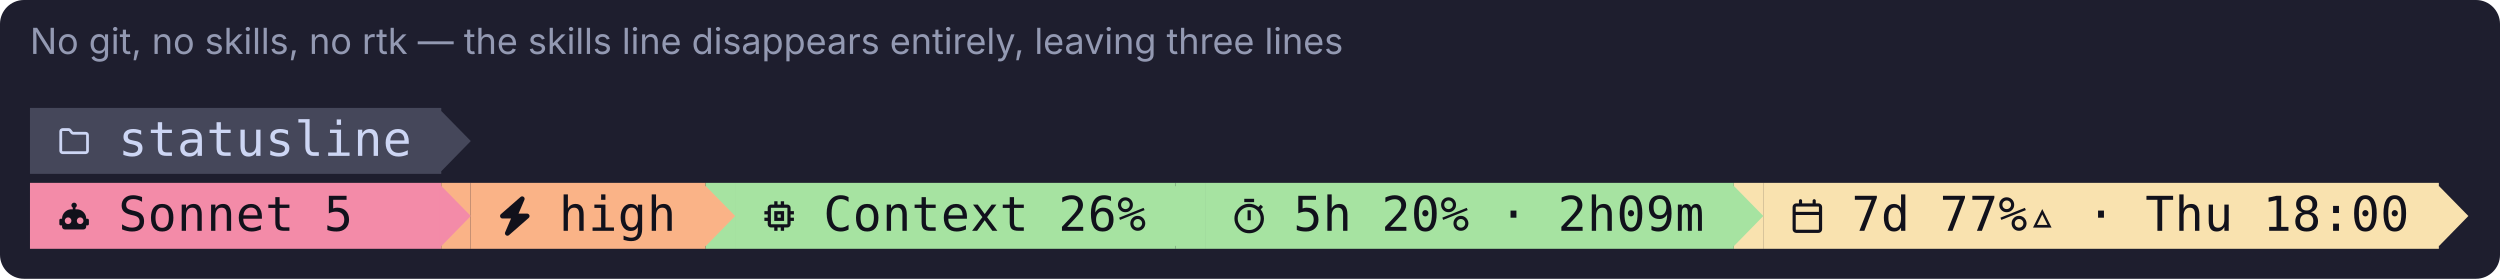
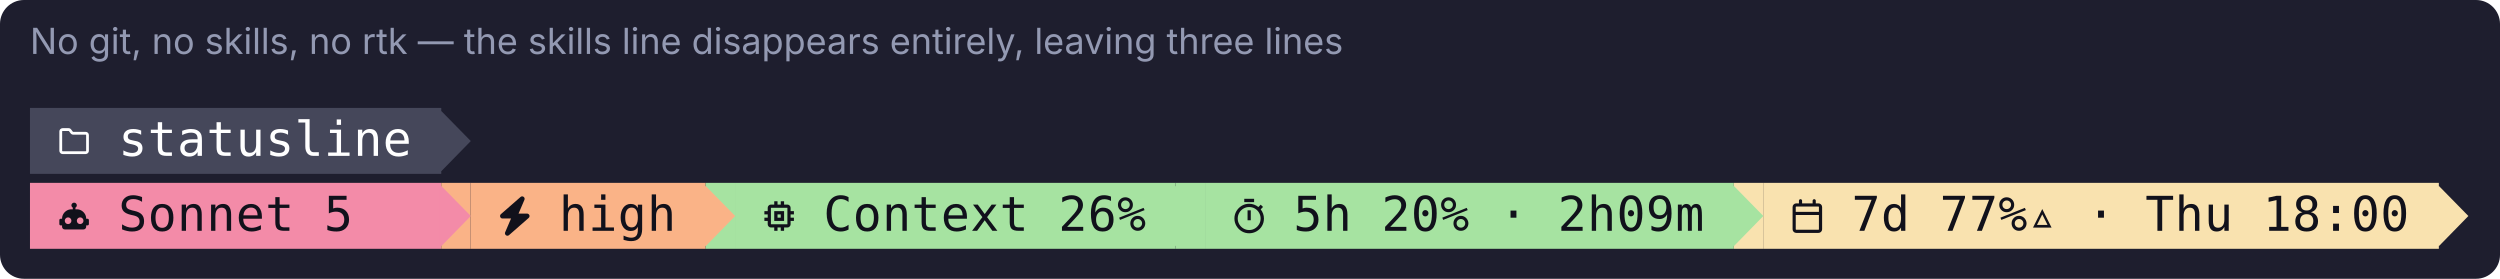
<svg xmlns="http://www.w3.org/2000/svg" width="834" height="93" viewBox="0 0 834 93" role="img" aria-label="No git, no skills, no rtk — the skills line disappears entirely, leaving three lines">
  <rect width="834" height="93" rx="8" fill="#1e1e2e" />
  <text x="10" y="18" font-family="-apple-system,Segoe UI,system-ui,sans-serif" font-size="12" fill="#9399b2">No git, no skills, no rtk — the skills line disappears entirely, leaving three lines</text>
  <rect x="10.00" y="36" width="137.20" height="22" fill="rgb(69,71,90)" />
-   <path d="M0 994Q0 1048 38.0 1086.0Q76 1124 132 1126H376Q406 1126 434 1112Q462 1098 480 1072L548 982Q554 976 562 976H1068Q1124 976 1162.0 938.0Q1200 900 1200 844V206Q1200 152 1162.0 114.0Q1124 76 1068 74H132Q78 74 38 114Q0 152 0 206ZM132 1012Q124 1012 118 1008Q114 1002 114 994V206Q114 198 118 194Q124 188 132 188H1068Q1076 188 1082 194Q1088 200 1088 206V844Q1088 852 1083.0 857.0Q1078 862 1068 862H562Q532 862 504.0 876.0Q476 890 458 914L390 1006Q384 1012 376 1012Z" fill="rgb(205,214,244)" transform="translate(19.80 52.00) scale(0.00821 -0.00821)" />
-   <text x="44.30" y="52" text-anchor="middle" font-family="ui-monospace,SFMono-Regular,Menlo,Consolas,monospace" font-size="16" fill="rgb(205,214,244)">s</text>
-   <text x="54.10" y="52" text-anchor="middle" font-family="ui-monospace,SFMono-Regular,Menlo,Consolas,monospace" font-size="16" fill="rgb(205,214,244)">t</text>
-   <text x="63.90" y="52" text-anchor="middle" font-family="ui-monospace,SFMono-Regular,Menlo,Consolas,monospace" font-size="16" fill="rgb(205,214,244)">a</text>
-   <text x="73.70" y="52" text-anchor="middle" font-family="ui-monospace,SFMono-Regular,Menlo,Consolas,monospace" font-size="16" fill="rgb(205,214,244)">t</text>
-   <text x="83.50" y="52" text-anchor="middle" font-family="ui-monospace,SFMono-Regular,Menlo,Consolas,monospace" font-size="16" fill="rgb(205,214,244)">u</text>
-   <text x="93.30" y="52" text-anchor="middle" font-family="ui-monospace,SFMono-Regular,Menlo,Consolas,monospace" font-size="16" fill="rgb(205,214,244)">s</text>
-   <text x="103.10" y="52" text-anchor="middle" font-family="ui-monospace,SFMono-Regular,Menlo,Consolas,monospace" font-size="16" fill="rgb(205,214,244)">l</text>
-   <text x="112.90" y="52" text-anchor="middle" font-family="ui-monospace,SFMono-Regular,Menlo,Consolas,monospace" font-size="16" fill="rgb(205,214,244)">i</text>
-   <text x="122.70" y="52" text-anchor="middle" font-family="ui-monospace,SFMono-Regular,Menlo,Consolas,monospace" font-size="16" fill="rgb(205,214,244)">n</text>
-   <text x="132.50" y="52" text-anchor="middle" font-family="ui-monospace,SFMono-Regular,Menlo,Consolas,monospace" font-size="16" fill="rgb(205,214,244)">e</text>
+   <path d="M0 994Q0 1048 38.0 1086.0Q76 1124 132 1126H376Q406 1126 434 1112Q462 1098 480 1072L548 982Q554 976 562 976H1068Q1124 976 1162.0 938.0Q1200 900 1200 844V206Q1200 152 1162.0 114.0Q1124 76 1068 74H132Q78 74 38 114Q0 152 0 206ZM132 1012Q124 1012 118 1008Q114 1002 114 994V206Q114 198 118 194Q124 188 132 188H1068Q1076 188 1082 194Q1088 200 1088 206V844Q1088 852 1083.0 857.0Q1078 862 1068 862H562Q532 862 504.0 876.0Q476 890 458 914L390 1006Q384 1012 376 1012Z" fill="rgb(255,255,255)" transform="translate(19.80 52.00) scale(0.00821 -0.00821)" />
+   <text x="44.30" y="52" text-anchor="middle" font-family="ui-monospace,SFMono-Regular,Menlo,Consolas,monospace" font-size="16" fill="rgb(255,255,255)">s</text>
+   <text x="54.10" y="52" text-anchor="middle" font-family="ui-monospace,SFMono-Regular,Menlo,Consolas,monospace" font-size="16" fill="rgb(255,255,255)">t</text>
+   <text x="63.90" y="52" text-anchor="middle" font-family="ui-monospace,SFMono-Regular,Menlo,Consolas,monospace" font-size="16" fill="rgb(255,255,255)">a</text>
+   <text x="73.70" y="52" text-anchor="middle" font-family="ui-monospace,SFMono-Regular,Menlo,Consolas,monospace" font-size="16" fill="rgb(255,255,255)">t</text>
+   <text x="83.50" y="52" text-anchor="middle" font-family="ui-monospace,SFMono-Regular,Menlo,Consolas,monospace" font-size="16" fill="rgb(255,255,255)">u</text>
+   <text x="93.30" y="52" text-anchor="middle" font-family="ui-monospace,SFMono-Regular,Menlo,Consolas,monospace" font-size="16" fill="rgb(255,255,255)">s</text>
+   <text x="103.10" y="52" text-anchor="middle" font-family="ui-monospace,SFMono-Regular,Menlo,Consolas,monospace" font-size="16" fill="rgb(255,255,255)">l</text>
+   <text x="112.90" y="52" text-anchor="middle" font-family="ui-monospace,SFMono-Regular,Menlo,Consolas,monospace" font-size="16" fill="rgb(255,255,255)">i</text>
+   <text x="122.70" y="52" text-anchor="middle" font-family="ui-monospace,SFMono-Regular,Menlo,Consolas,monospace" font-size="16" fill="rgb(255,255,255)">n</text>
+   <text x="132.50" y="52" text-anchor="middle" font-family="ui-monospace,SFMono-Regular,Menlo,Consolas,monospace" font-size="16" fill="rgb(255,255,255)">e</text>
  <path d="M-72 1812H13L1200 602L13 -612H-72Z" fill="rgb(69,71,90)" transform="translate(147.20 52.00) scale(0.00821 -0.00821)" />
  <rect x="10.00" y="61" width="137.20" height="22" fill="rgb(243,139,168)" />
  <path d="M600 1144Q646 1144 678.0 1112.0Q710 1080 710 1037Q710 1006 694.0 980.5Q678 955 654 943V874H710Q812 874 900.0 821.5Q988 769 1039.0 682.0Q1090 595 1090 490H1144Q1166 490 1183.0 475.0Q1200 460 1200 437V274Q1200 251 1183.0 235.5Q1166 220 1144 220H1090V164Q1090 120 1058.0 88.0Q1026 56 980 56H220Q174 56 142.0 88.0Q110 120 110 164V220H56Q34 220 17.0 235.0Q0 250 0 274V437Q0 460 16.0 475.0Q32 490 56 490H110Q110 595 161.0 682.0Q212 769 300.0 821.5Q388 874 490 874H546V943Q522 956 506.0 981.0Q490 1006 490 1037Q490 1081 522.0 1112.5Q554 1144 600 1144ZM354 546Q298 546 259.0 505.5Q220 465 220.0 409.0Q220 353 259.0 313.5Q298 274 354.0 274.0Q410 274 450.0 313.5Q490 353 490.0 409.0Q490 465 450.0 505.5Q410 546 354 546ZM846 546Q790 546 750.0 505.5Q710 465 710.0 409.0Q710 353 749.0 313.5Q788 274 844.0 274.0Q900 274 940.0 313.5Q980 353 980.0 409.0Q980 465 941.0 505.5Q902 546 846 546Z" fill="rgb(17,17,27)" transform="translate(19.80 77.00) scale(0.00821 -0.00821)" />
  <text x="44.30" y="77" text-anchor="middle" font-family="ui-monospace,SFMono-Regular,Menlo,Consolas,monospace" font-size="16" fill="rgb(17,17,27)">S</text>
  <text x="54.10" y="77" text-anchor="middle" font-family="ui-monospace,SFMono-Regular,Menlo,Consolas,monospace" font-size="16" fill="rgb(17,17,27)">o</text>
  <text x="63.90" y="77" text-anchor="middle" font-family="ui-monospace,SFMono-Regular,Menlo,Consolas,monospace" font-size="16" fill="rgb(17,17,27)">n</text>
  <text x="73.70" y="77" text-anchor="middle" font-family="ui-monospace,SFMono-Regular,Menlo,Consolas,monospace" font-size="16" fill="rgb(17,17,27)">n</text>
  <text x="83.50" y="77" text-anchor="middle" font-family="ui-monospace,SFMono-Regular,Menlo,Consolas,monospace" font-size="16" fill="rgb(17,17,27)">e</text>
  <text x="93.30" y="77" text-anchor="middle" font-family="ui-monospace,SFMono-Regular,Menlo,Consolas,monospace" font-size="16" fill="rgb(17,17,27)">t</text>
  <text x="112.90" y="77" text-anchor="middle" font-family="ui-monospace,SFMono-Regular,Menlo,Consolas,monospace" font-size="16" fill="rgb(17,17,27)">5</text>
  <rect x="147.20" y="61" width="9.80" height="22" fill="rgb(250,179,135)" />
  <path d="M-72 1812H13L1200 602L13 -612H-72Z" fill="rgb(243,139,168)" transform="translate(147.20 77.00) scale(0.00821 -0.00821)" />
  <rect x="157.00" y="61" width="78.40" height="22" fill="rgb(250,179,135)" />
  <path d="M993 1260 753 700H1101Q1131 700 1156.0 682.0Q1181 664 1193.0 635.0Q1205 606 1197 575Q1189 545 1167 525L367 -175Q339 -198 307 -200Q273 -202 243 -181Q215 -161 205 -126Q195 -92 209 -60L449 501H101Q71 501 45 518Q19 536 9 566Q-3 595 5.0 625.0Q13 655 35 676L835 1375Q861 1398 895.0 1400.0Q929 1402 959 1381Q987 1361 997 1327Q1007 1292 993 1260Z" fill="rgb(17,17,27)" transform="translate(166.80 77.00) scale(0.00821 -0.00821)" />
  <text x="191.30" y="77" text-anchor="middle" font-family="ui-monospace,SFMono-Regular,Menlo,Consolas,monospace" font-size="16" fill="rgb(17,17,27)">h</text>
  <text x="201.10" y="77" text-anchor="middle" font-family="ui-monospace,SFMono-Regular,Menlo,Consolas,monospace" font-size="16" fill="rgb(17,17,27)">i</text>
  <text x="210.90" y="77" text-anchor="middle" font-family="ui-monospace,SFMono-Regular,Menlo,Consolas,monospace" font-size="16" fill="rgb(17,17,27)">g</text>
  <text x="220.70" y="77" text-anchor="middle" font-family="ui-monospace,SFMono-Regular,Menlo,Consolas,monospace" font-size="16" fill="rgb(17,17,27)">h</text>
  <rect x="235.40" y="61" width="9.80" height="22" fill="rgb(166,227,161)" />
  <path d="M-72 1812H13L1200 602L13 -612H-72Z" fill="rgb(250,179,135)" transform="translate(235.40 77.00) scale(0.00821 -0.00821)" />
  <rect x="245.20" y="61" width="147.00" height="22" fill="rgb(166,227,161)" />
  <path d="M935 266H265V935H935ZM1200 666V800H1065V935Q1065 988 1026.0 1027.0Q987 1066 935 1066H800Q800 1065 800 1200H665V1066H534Q534 1065 534 1200H400V1066H265Q212 1066 173.5 1027.0Q135 988 135 935V800H0V666H135V534H0Q0 535 0 401H135V266Q135 213 174.0 174.0Q213 135 265 135H400V0H534V135H665V0H800V135H935Q988 135 1026.5 174.0Q1065 213 1065 266V401H1200V534H1065V666ZM665 534H534V666H665ZM800 800H400Q400 801 400 401H800Z" fill="rgb(17,17,27)" transform="translate(255.00 77.00) scale(0.00821 -0.00821)" />
  <text x="279.50" y="77" text-anchor="middle" font-family="ui-monospace,SFMono-Regular,Menlo,Consolas,monospace" font-size="16" fill="rgb(17,17,27)">C</text>
  <text x="289.30" y="77" text-anchor="middle" font-family="ui-monospace,SFMono-Regular,Menlo,Consolas,monospace" font-size="16" fill="rgb(17,17,27)">o</text>
  <text x="299.10" y="77" text-anchor="middle" font-family="ui-monospace,SFMono-Regular,Menlo,Consolas,monospace" font-size="16" fill="rgb(17,17,27)">n</text>
  <text x="308.90" y="77" text-anchor="middle" font-family="ui-monospace,SFMono-Regular,Menlo,Consolas,monospace" font-size="16" fill="rgb(17,17,27)">t</text>
  <text x="318.70" y="77" text-anchor="middle" font-family="ui-monospace,SFMono-Regular,Menlo,Consolas,monospace" font-size="16" fill="rgb(17,17,27)">e</text>
  <text x="328.50" y="77" text-anchor="middle" font-family="ui-monospace,SFMono-Regular,Menlo,Consolas,monospace" font-size="16" fill="rgb(17,17,27)">x</text>
  <text x="338.30" y="77" text-anchor="middle" font-family="ui-monospace,SFMono-Regular,Menlo,Consolas,monospace" font-size="16" fill="rgb(17,17,27)">t</text>
  <text x="357.90" y="77" text-anchor="middle" font-family="ui-monospace,SFMono-Regular,Menlo,Consolas,monospace" font-size="16" fill="rgb(17,17,27)">2</text>
  <text x="367.70" y="77" text-anchor="middle" font-family="ui-monospace,SFMono-Regular,Menlo,Consolas,monospace" font-size="16" fill="rgb(17,17,27)">6</text>
  <text x="377.50" y="77" text-anchor="middle" font-family="ui-monospace,SFMono-Regular,Menlo,Consolas,monospace" font-size="16" fill="rgb(17,17,27)">%</text>
  <rect x="392.20" y="61" width="9.80" height="22" fill="rgb(166,227,161)" />
  <path d="M-72 1812H13L1200 602L13 -612H-72Z" fill="rgb(166,227,161)" transform="translate(392.20 77.00) scale(0.00821 -0.00821)" />
  <rect x="402.00" y="61" width="176.40" height="22" fill="rgb(166,227,161)" />
  <path d="M600 32Q472 32 365.5 96.0Q259 160 197.0 266.0Q135 372 135.0 499.0Q135 626 197.0 733.0Q259 840 365.5 903.0Q472 966 600.0 966.0Q728 966 834.0 903.0Q940 840 1002.5 733.0Q1065 626 1065.0 499.0Q1065 372 1002.5 266.0Q940 160 834.0 96.0Q728 32 600 32ZM1068 872 1163 970Q1116 1022 1068 1062L975 966Q897 1028 800.0 1064.0Q703 1100 600 1100Q438 1100 300.5 1019.0Q163 938 81.5 800.0Q0 662 0.0 500.0Q0 338 81.5 199.0Q163 60 300.0 -20.0Q437 -100 599.5 -100.0Q762 -100 901.0 -20.0Q1040 60 1120.0 197.0Q1200 334 1200 500Q1200 602 1165.0 698.0Q1130 794 1068 872ZM534 430H665V832H534ZM800 1300H400V1166H800Z" fill="rgb(17,17,27)" transform="translate(411.80 77.00) scale(0.00821 -0.00821)" />
  <text x="436.30" y="77" text-anchor="middle" font-family="ui-monospace,SFMono-Regular,Menlo,Consolas,monospace" font-size="16" fill="rgb(17,17,27)">5</text>
  <text x="446.10" y="77" text-anchor="middle" font-family="ui-monospace,SFMono-Regular,Menlo,Consolas,monospace" font-size="16" fill="rgb(17,17,27)">h</text>
  <text x="465.70" y="77" text-anchor="middle" font-family="ui-monospace,SFMono-Regular,Menlo,Consolas,monospace" font-size="16" fill="rgb(17,17,27)">2</text>
  <text x="475.50" y="77" text-anchor="middle" font-family="ui-monospace,SFMono-Regular,Menlo,Consolas,monospace" font-size="16" fill="rgb(17,17,27)">0</text>
  <text x="485.30" y="77" text-anchor="middle" font-family="ui-monospace,SFMono-Regular,Menlo,Consolas,monospace" font-size="16" fill="rgb(17,17,27)">%</text>
  <text x="504.90" y="77" text-anchor="middle" font-family="ui-monospace,SFMono-Regular,Menlo,Consolas,monospace" font-size="16" fill="rgb(17,17,27)">·</text>
  <text x="524.50" y="77" text-anchor="middle" font-family="ui-monospace,SFMono-Regular,Menlo,Consolas,monospace" font-size="16" fill="rgb(17,17,27)">2</text>
  <text x="534.30" y="77" text-anchor="middle" font-family="ui-monospace,SFMono-Regular,Menlo,Consolas,monospace" font-size="16" fill="rgb(17,17,27)">h</text>
  <text x="544.10" y="77" text-anchor="middle" font-family="ui-monospace,SFMono-Regular,Menlo,Consolas,monospace" font-size="16" fill="rgb(17,17,27)">0</text>
  <text x="553.90" y="77" text-anchor="middle" font-family="ui-monospace,SFMono-Regular,Menlo,Consolas,monospace" font-size="16" fill="rgb(17,17,27)">9</text>
  <text x="563.70" y="77" text-anchor="middle" font-family="ui-monospace,SFMono-Regular,Menlo,Consolas,monospace" font-size="16" fill="rgb(17,17,27)">m</text>
  <rect x="578.40" y="61" width="9.80" height="22" fill="rgb(249,226,175)" />
  <path d="M-72 1812H13L1200 602L13 -612H-72Z" fill="rgb(166,227,161)" transform="translate(578.40 77.00) scale(0.00821 -0.00821)" />
  <rect x="588.20" y="61" width="225.40" height="22" fill="rgb(249,226,175)" />
  <path d="M387 1222V1115H815V1222Q815 1249 835 1267Q853 1286 879.0 1286.0Q905 1286 924.0 1267.0Q943 1248 943 1222V1115H1051Q1113 1115 1157.0 1071.0Q1201 1027 1201 965V64Q1201 1 1157 -42Q1113 -86 1051 -85H151Q89 -85 45 -42Q1 2 1 64V965Q1 1028 45 1071Q89 1115 151 1115H259V1222Q259 1249 277 1267Q297 1286 323.0 1286.0Q349 1286 368.0 1267.0Q387 1248 387 1222ZM129 643V64Q129 55 135.0 49.0Q141 43 151 43H1051Q1059 43 1067 49Q1071 55 1071 64V643ZM1051 986H151Q143 986 135 980Q129 974 129 965V771H1071V965Q1071 974 1067 980Q1059 986 1051 986Z" fill="rgb(17,17,27)" transform="translate(598.00 77.00) scale(0.00821 -0.00821)" />
  <text x="622.50" y="77" text-anchor="middle" font-family="ui-monospace,SFMono-Regular,Menlo,Consolas,monospace" font-size="16" fill="rgb(17,17,27)">7</text>
  <text x="632.30" y="77" text-anchor="middle" font-family="ui-monospace,SFMono-Regular,Menlo,Consolas,monospace" font-size="16" fill="rgb(17,17,27)">d</text>
  <text x="651.90" y="77" text-anchor="middle" font-family="ui-monospace,SFMono-Regular,Menlo,Consolas,monospace" font-size="16" fill="rgb(17,17,27)">7</text>
  <text x="661.70" y="77" text-anchor="middle" font-family="ui-monospace,SFMono-Regular,Menlo,Consolas,monospace" font-size="16" fill="rgb(17,17,27)">7</text>
  <text x="671.50" y="77" text-anchor="middle" font-family="ui-monospace,SFMono-Regular,Menlo,Consolas,monospace" font-size="16" fill="rgb(17,17,27)">%</text>
  <text x="681.30" y="77" text-anchor="middle" font-family="ui-monospace,SFMono-Regular,Menlo,Consolas,monospace" font-size="16" fill="rgb(17,17,27)">▵</text>
  <text x="700.90" y="77" text-anchor="middle" font-family="ui-monospace,SFMono-Regular,Menlo,Consolas,monospace" font-size="16" fill="rgb(17,17,27)">·</text>
  <text x="720.50" y="77" text-anchor="middle" font-family="ui-monospace,SFMono-Regular,Menlo,Consolas,monospace" font-size="16" fill="rgb(17,17,27)">T</text>
  <text x="730.30" y="77" text-anchor="middle" font-family="ui-monospace,SFMono-Regular,Menlo,Consolas,monospace" font-size="16" fill="rgb(17,17,27)">h</text>
  <text x="740.10" y="77" text-anchor="middle" font-family="ui-monospace,SFMono-Regular,Menlo,Consolas,monospace" font-size="16" fill="rgb(17,17,27)">u</text>
  <text x="759.70" y="77" text-anchor="middle" font-family="ui-monospace,SFMono-Regular,Menlo,Consolas,monospace" font-size="16" fill="rgb(17,17,27)">1</text>
  <text x="769.50" y="77" text-anchor="middle" font-family="ui-monospace,SFMono-Regular,Menlo,Consolas,monospace" font-size="16" fill="rgb(17,17,27)">8</text>
  <text x="779.30" y="77" text-anchor="middle" font-family="ui-monospace,SFMono-Regular,Menlo,Consolas,monospace" font-size="16" fill="rgb(17,17,27)">:</text>
  <text x="789.10" y="77" text-anchor="middle" font-family="ui-monospace,SFMono-Regular,Menlo,Consolas,monospace" font-size="16" fill="rgb(17,17,27)">0</text>
  <text x="798.90" y="77" text-anchor="middle" font-family="ui-monospace,SFMono-Regular,Menlo,Consolas,monospace" font-size="16" fill="rgb(17,17,27)">0</text>
  <path d="M-72 1812H13L1200 602L13 -612H-72Z" fill="rgb(249,226,175)" transform="translate(813.60 77.00) scale(0.00821 -0.00821)" />
</svg>
